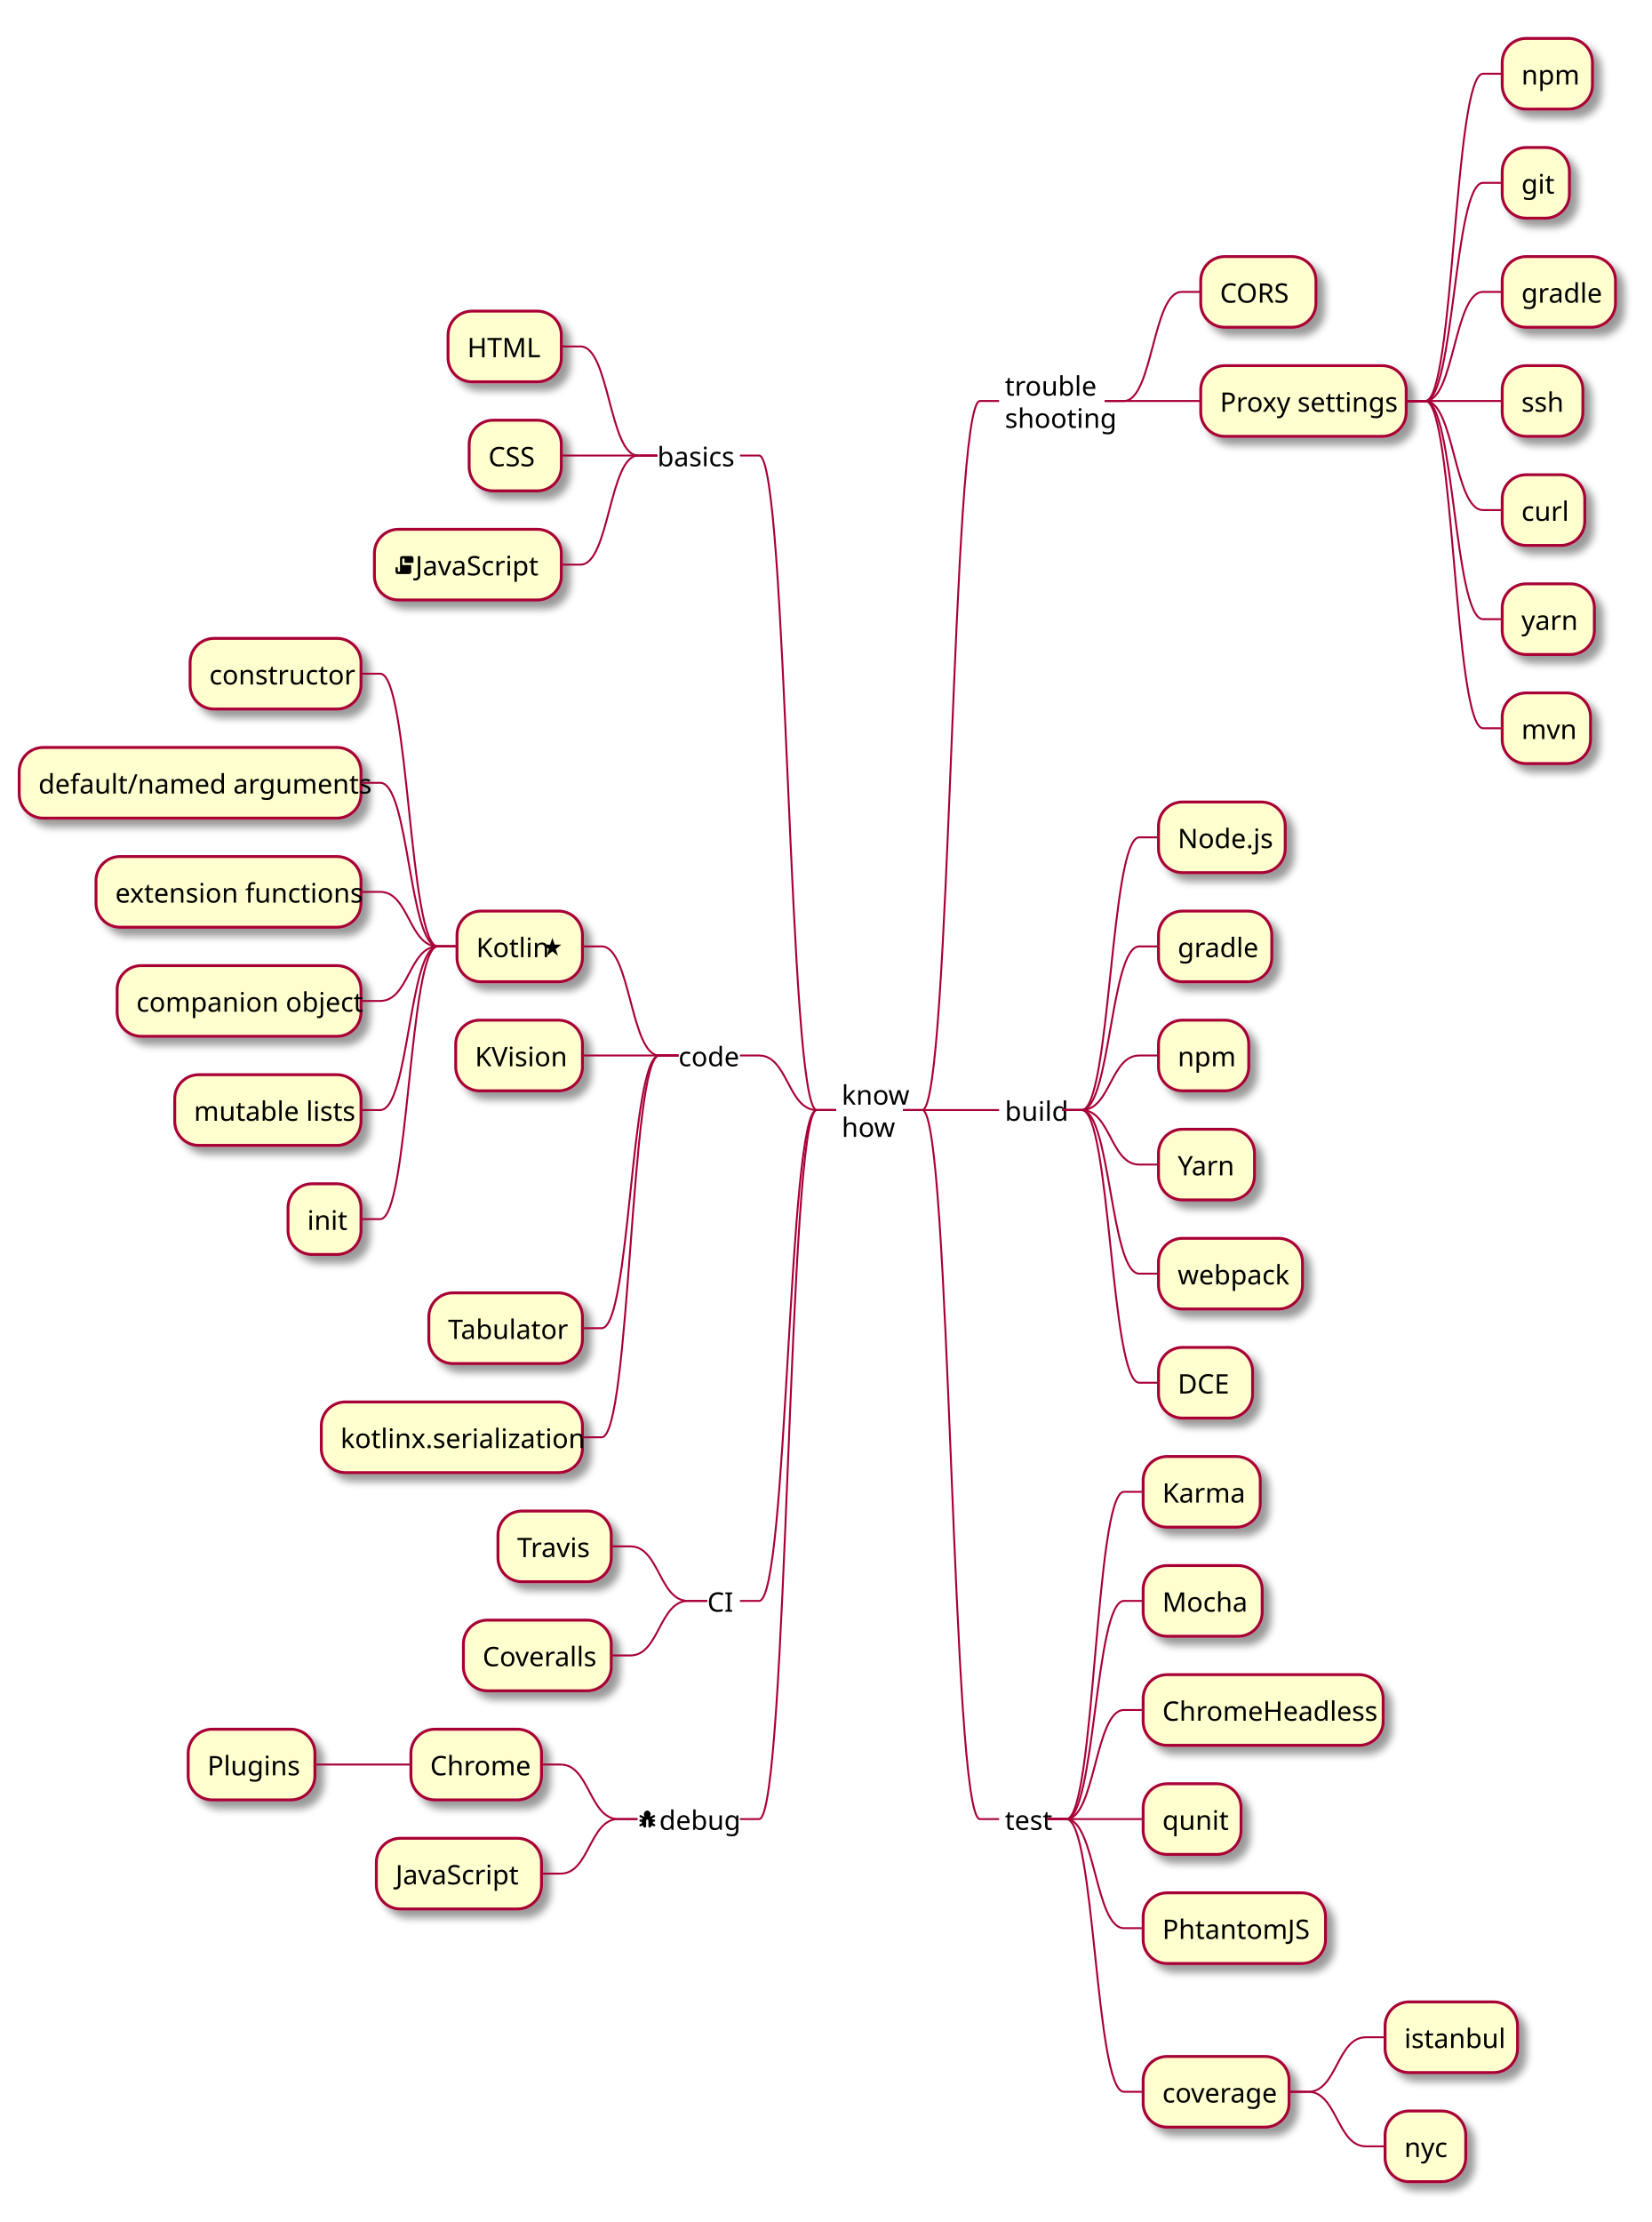
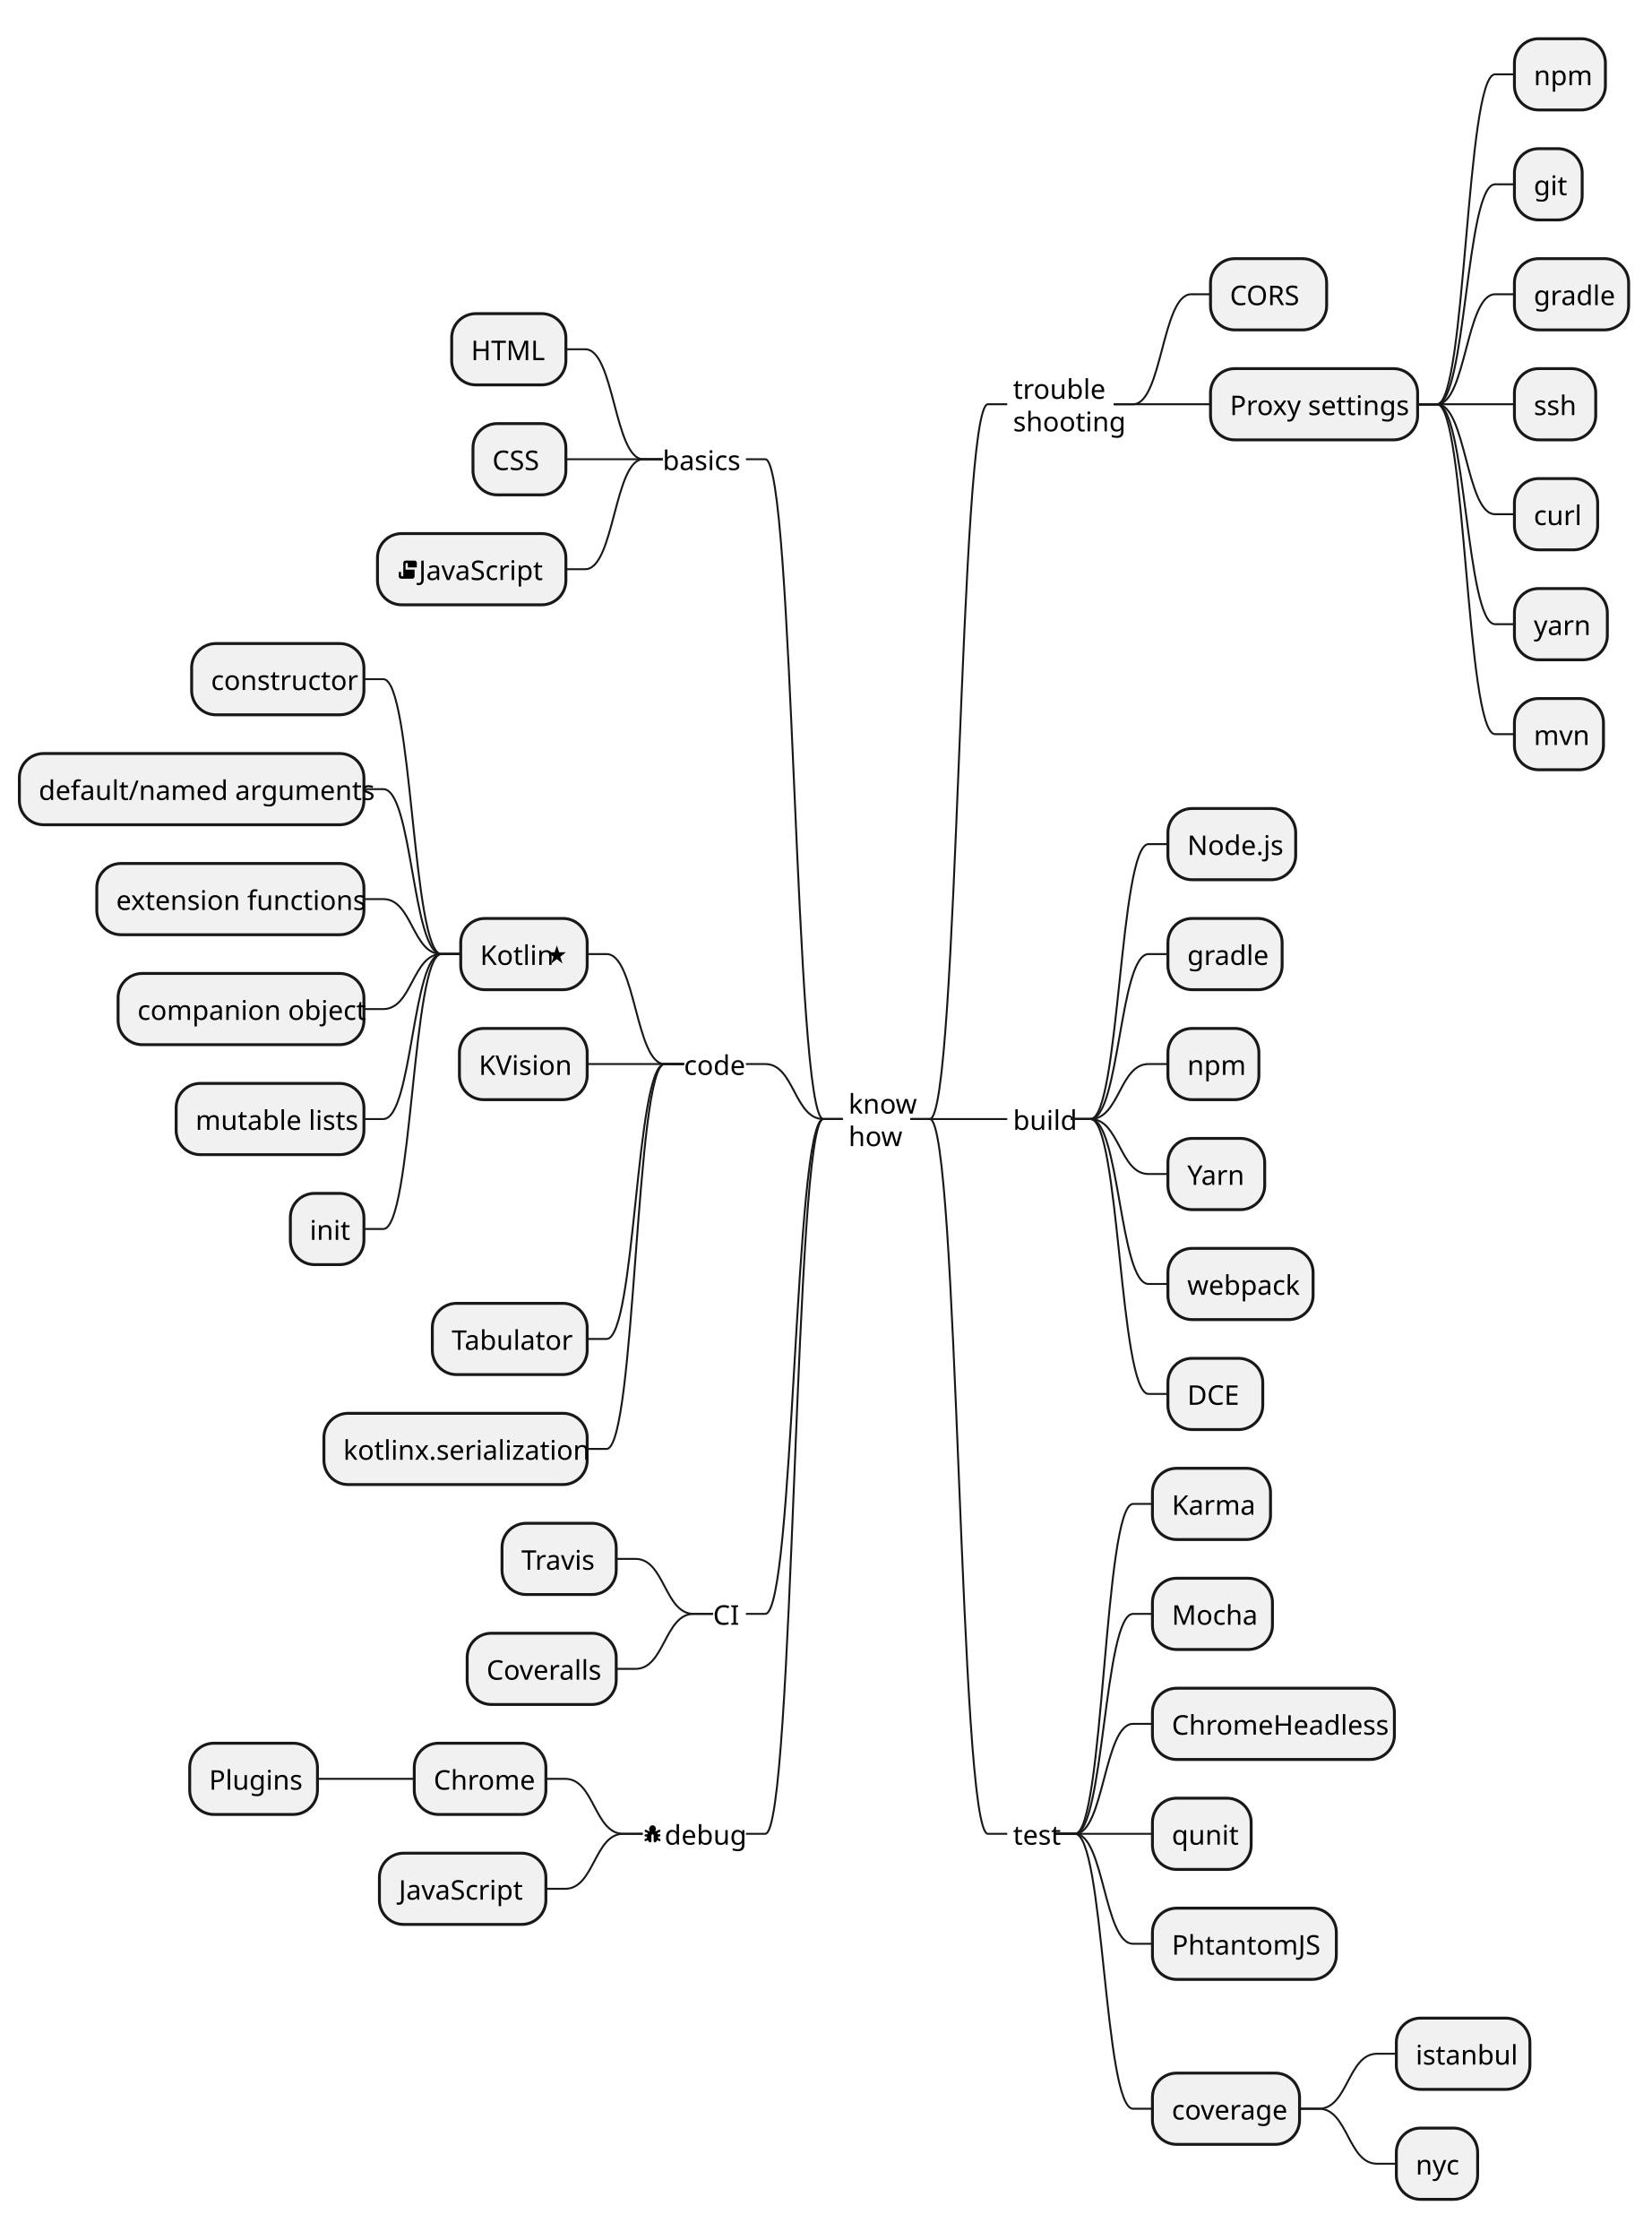
- <svg xmlns="http://www.w3.org/2000/svg" contentScriptType="application/ecmascript" contentStyleType="text/css" height="1157px" preserveAspectRatio="none" style="width:860px;height:1157px;background:#FFFFFF;" version="1.1" viewBox="0 0 860 1157" width="860px" zoomAndPan="magnify">
-   <defs>
-     <filter height="300%" id="fx4p8xw8jr0ys" width="300%" x="-1" y="-1">
-       <feGaussianBlur result="blurOut" stdDeviation="2.0" />
-       <feColorMatrix in="blurOut" result="blurOut2" type="matrix" values="0 0 0 0 0 0 0 0 0 0 0 0 0 0 0 0 0 0 .4 0" />
-       <feOffset dx="4.0" dy="4.0" in="blurOut2" result="blurOut3" />
-       <feBlend in="SourceGraphic" in2="blurOut3" mode="normal" />
-     </filter>
-   </defs>
+ <svg xmlns="http://www.w3.org/2000/svg" contentStyleType="text/css" height="1157px" preserveAspectRatio="none" style="width:853px;height:1157px;background:#FFFFFF;" version="1.1" viewBox="0 0 853 1157" width="853px" zoomAndPan="magnify">
+   <defs />
  <g>
    <text fill="#000000" font-family="sans-serif" font-size="14" lengthAdjust="spacing" textLength="32" x="438.333" y="575.199">know</text>
    <text fill="#000000" font-family="sans-serif" font-size="14" lengthAdjust="spacing" textLength="25" x="438.333" y="591.999">how</text>
    <text fill="#000000" font-family="sans-serif" font-size="14" lengthAdjust="spacing" textLength="42" x="523.333" y="206">trouble</text>
    <text fill="#000000" font-family="sans-serif" font-size="14" lengthAdjust="spacing" textLength="52" x="523.333" y="222.8">shooting</text>
-     <rect fill="#FEFECE" filter="url(#fx4p8xw8jr0ys)" height="36.8" rx="12.5" ry="12.5" style="stroke:#A80036;stroke-width:1.5;" width="60" x="625.333" y="133.6" />
+     <rect fill="#F1F1F1" height="36.8" rx="12.5" ry="12.5" style="stroke:#181818;stroke-width:1.5;" width="60" x="625.333" y="133.6" />
    <text fill="#000000" font-family="sans-serif" font-size="14" lengthAdjust="spacing" textLength="40" x="635.333" y="157.6">CORS</text>
-     <path d="M575.333,208.8 L585.333,208.8 C600.333,208.8 600.333,152 615.333,152 L625.333,152 " fill="none" style="stroke:#A80036;stroke-width:1.0;" />
-     <rect fill="#FEFECE" filter="url(#fx4p8xw8jr0ys)" height="36.8" rx="12.5" ry="12.5" style="stroke:#A80036;stroke-width:1.5;" width="107" x="625.333" y="190.4" />
+     <path d="M575.333,208.8 L585.333,208.8 C600.333,208.8 600.333,152 615.333,152 L625.333,152 " fill="none" style="stroke:#181818;stroke-width:1.0;" />
+     <rect fill="#F1F1F1" height="36.8" rx="12.5" ry="12.5" style="stroke:#181818;stroke-width:1.5;" width="107" x="625.333" y="190.4" />
    <text fill="#000000" font-family="sans-serif" font-size="14" lengthAdjust="spacing" textLength="87" x="635.333" y="214.4">Proxy settings</text>
-     <rect fill="#FEFECE" filter="url(#fx4p8xw8jr0ys)" height="36.8" rx="12.5" ry="12.5" style="stroke:#A80036;stroke-width:1.5;" width="47" x="782.333" y="20" />
+     <rect fill="#F1F1F1" height="36.8" rx="12.5" ry="12.5" style="stroke:#181818;stroke-width:1.5;" width="47" x="782.333" y="20" />
    <text fill="#000000" font-family="sans-serif" font-size="14" lengthAdjust="spacing" textLength="27" x="792.333" y="44">npm</text>
-     <path d="M732.333,208.8 L742.333,208.8 C757.333,208.8 757.333,38.4 772.333,38.4 L782.333,38.4 " fill="none" style="stroke:#A80036;stroke-width:1.0;" />
-     <rect fill="#FEFECE" filter="url(#fx4p8xw8jr0ys)" height="36.8" rx="12.5" ry="12.5" style="stroke:#A80036;stroke-width:1.5;" width="35" x="782.333" y="76.8" />
+     <path d="M732.333,208.8 L742.333,208.8 C757.333,208.8 757.333,38.4 772.333,38.4 L782.333,38.4 " fill="none" style="stroke:#181818;stroke-width:1.0;" />
+     <rect fill="#F1F1F1" height="36.8" rx="12.5" ry="12.5" style="stroke:#181818;stroke-width:1.5;" width="35" x="782.333" y="76.8" />
    <text fill="#000000" font-family="sans-serif" font-size="14" lengthAdjust="spacing" textLength="15" x="792.333" y="100.8">git</text>
-     <path d="M732.333,208.8 L742.333,208.8 C757.333,208.8 757.333,95.2 772.333,95.2 L782.333,95.2 " fill="none" style="stroke:#A80036;stroke-width:1.0;" />
-     <rect fill="#FEFECE" filter="url(#fx4p8xw8jr0ys)" height="36.8" rx="12.5" ry="12.5" style="stroke:#A80036;stroke-width:1.5;" width="59" x="782.333" y="133.6" />
+     <path d="M732.333,208.8 L742.333,208.8 C757.333,208.8 757.333,95.2 772.333,95.2 L782.333,95.2 " fill="none" style="stroke:#181818;stroke-width:1.0;" />
+     <rect fill="#F1F1F1" height="36.8" rx="12.5" ry="12.5" style="stroke:#181818;stroke-width:1.5;" width="59" x="782.333" y="133.6" />
    <text fill="#000000" font-family="sans-serif" font-size="14" lengthAdjust="spacing" textLength="39" x="792.333" y="157.6">gradle</text>
-     <path d="M732.333,208.8 L742.333,208.8 C757.333,208.8 757.333,152 772.333,152 L782.333,152 " fill="none" style="stroke:#A80036;stroke-width:1.0;" />
-     <rect fill="#FEFECE" filter="url(#fx4p8xw8jr0ys)" height="36.8" rx="12.5" ry="12.5" style="stroke:#A80036;stroke-width:1.5;" width="42" x="782.333" y="190.4" />
+     <path d="M732.333,208.8 L742.333,208.8 C757.333,208.8 757.333,152 772.333,152 L782.333,152 " fill="none" style="stroke:#181818;stroke-width:1.0;" />
+     <rect fill="#F1F1F1" height="36.8" rx="12.5" ry="12.5" style="stroke:#181818;stroke-width:1.5;" width="42" x="782.333" y="190.4" />
    <text fill="#000000" font-family="sans-serif" font-size="14" lengthAdjust="spacing" textLength="22" x="792.333" y="214.4">ssh</text>
-     <path d="M732.333,208.8 L742.333,208.8 C757.333,208.8 757.333,208.8 772.333,208.8 L782.333,208.8 " fill="none" style="stroke:#A80036;stroke-width:1.0;" />
-     <rect fill="#FEFECE" filter="url(#fx4p8xw8jr0ys)" height="36.8" rx="12.5" ry="12.5" style="stroke:#A80036;stroke-width:1.5;" width="43" x="782.333" y="247.2" />
+     <path d="M732.333,208.8 L742.333,208.8 C757.333,208.8 757.333,208.8 772.333,208.8 L782.333,208.8 " fill="none" style="stroke:#181818;stroke-width:1.0;" />
+     <rect fill="#F1F1F1" height="36.8" rx="12.5" ry="12.5" style="stroke:#181818;stroke-width:1.5;" width="43" x="782.333" y="247.2" />
    <text fill="#000000" font-family="sans-serif" font-size="14" lengthAdjust="spacing" textLength="23" x="792.333" y="271.2">curl</text>
-     <path d="M732.333,208.8 L742.333,208.8 C757.333,208.8 757.333,265.6 772.333,265.6 L782.333,265.6 " fill="none" style="stroke:#A80036;stroke-width:1.0;" />
-     <rect fill="#FEFECE" filter="url(#fx4p8xw8jr0ys)" height="36.8" rx="12.5" ry="12.5" style="stroke:#A80036;stroke-width:1.5;" width="48" x="782.333" y="304" />
+     <path d="M732.333,208.8 L742.333,208.8 C757.333,208.8 757.333,265.6 772.333,265.6 L782.333,265.6 " fill="none" style="stroke:#181818;stroke-width:1.0;" />
+     <rect fill="#F1F1F1" height="36.8" rx="12.5" ry="12.5" style="stroke:#181818;stroke-width:1.5;" width="48" x="782.333" y="304" />
    <text fill="#000000" font-family="sans-serif" font-size="14" lengthAdjust="spacing" textLength="28" x="792.333" y="328">yarn</text>
-     <path d="M732.333,208.8 L742.333,208.8 C757.333,208.8 757.333,322.4 772.333,322.4 L782.333,322.4 " fill="none" style="stroke:#A80036;stroke-width:1.0;" />
-     <rect fill="#FEFECE" filter="url(#fx4p8xw8jr0ys)" height="36.8" rx="12.5" ry="12.5" style="stroke:#A80036;stroke-width:1.5;" width="46" x="782.333" y="360.8" />
+     <path d="M732.333,208.8 L742.333,208.8 C757.333,208.8 757.333,322.4 772.333,322.4 L782.333,322.4 " fill="none" style="stroke:#181818;stroke-width:1.0;" />
+     <rect fill="#F1F1F1" height="36.8" rx="12.5" ry="12.5" style="stroke:#181818;stroke-width:1.5;" width="46" x="782.333" y="360.8" />
    <text fill="#000000" font-family="sans-serif" font-size="14" lengthAdjust="spacing" textLength="26" x="792.333" y="384.8">mvn</text>
-     <path d="M732.333,208.8 L742.333,208.8 C757.333,208.8 757.333,379.2 772.333,379.2 L782.333,379.2 " fill="none" style="stroke:#A80036;stroke-width:1.0;" />
-     <path d="M575.333,208.8 L585.333,208.8 C600.333,208.8 600.333,208.8 615.333,208.8 L625.333,208.8 " fill="none" style="stroke:#A80036;stroke-width:1.0;" />
-     <path d="M470.333,577.999 L480.333,577.999 C495.333,577.999 495.333,208.8 510.333,208.8 L520.333,208.8 " fill="none" style="stroke:#A80036;stroke-width:1.0;" />
+     <path d="M732.333,208.8 L742.333,208.8 C757.333,208.8 757.333,379.2 772.333,379.2 L782.333,379.2 " fill="none" style="stroke:#181818;stroke-width:1.0;" />
+     <path d="M575.333,208.8 L585.333,208.8 C600.333,208.8 600.333,208.8 615.333,208.8 L625.333,208.8 " fill="none" style="stroke:#181818;stroke-width:1.0;" />
+     <path d="M470.333,577.999 L480.333,577.999 C495.333,577.999 495.333,208.8 510.333,208.8 L520.333,208.8 " fill="none" style="stroke:#181818;stroke-width:1.0;" />
    <text fill="#000000" font-family="sans-serif" font-size="14" lengthAdjust="spacing" textLength="30" x="523.333" y="583.599">build</text>
-     <rect fill="#FEFECE" filter="url(#fx4p8xw8jr0ys)" height="36.8" rx="12.5" ry="12.5" style="stroke:#A80036;stroke-width:1.5;" width="66" x="603.333" y="417.599" />
+     <rect fill="#F1F1F1" height="36.8" rx="12.5" ry="12.5" style="stroke:#181818;stroke-width:1.5;" width="66" x="603.333" y="417.599" />
    <text fill="#000000" font-family="sans-serif" font-size="14" lengthAdjust="spacing" textLength="46" x="613.333" y="441.599">Node.js</text>
-     <path d="M553.333,577.999 L563.333,577.999 C578.333,577.999 578.333,436 593.333,436 L603.333,436 " fill="none" style="stroke:#A80036;stroke-width:1.0;" />
-     <rect fill="#FEFECE" filter="url(#fx4p8xw8jr0ys)" height="36.8" rx="12.5" ry="12.5" style="stroke:#A80036;stroke-width:1.5;" width="59" x="603.333" y="474.399" />
+     <path d="M553.333,577.999 L563.333,577.999 C578.333,577.999 578.333,436 593.333,436 L603.333,436 " fill="none" style="stroke:#181818;stroke-width:1.0;" />
+     <rect fill="#F1F1F1" height="36.8" rx="12.5" ry="12.5" style="stroke:#181818;stroke-width:1.5;" width="59" x="603.333" y="474.399" />
    <text fill="#000000" font-family="sans-serif" font-size="14" lengthAdjust="spacing" textLength="39" x="613.333" y="498.399">gradle</text>
-     <path d="M553.333,577.999 L563.333,577.999 C578.333,577.999 578.333,492.799 593.333,492.799 L603.333,492.799 " fill="none" style="stroke:#A80036;stroke-width:1.0;" />
-     <rect fill="#FEFECE" filter="url(#fx4p8xw8jr0ys)" height="36.8" rx="12.5" ry="12.5" style="stroke:#A80036;stroke-width:1.5;" width="47" x="603.333" y="531.199" />
+     <path d="M553.333,577.999 L563.333,577.999 C578.333,577.999 578.333,492.799 593.333,492.799 L603.333,492.799 " fill="none" style="stroke:#181818;stroke-width:1.0;" />
+     <rect fill="#F1F1F1" height="36.8" rx="12.5" ry="12.5" style="stroke:#181818;stroke-width:1.5;" width="47" x="603.333" y="531.199" />
    <text fill="#000000" font-family="sans-serif" font-size="14" lengthAdjust="spacing" textLength="27" x="613.333" y="555.199">npm</text>
-     <path d="M553.333,577.999 L563.333,577.999 C578.333,577.999 578.333,549.599 593.333,549.599 L603.333,549.599 " fill="none" style="stroke:#A80036;stroke-width:1.0;" />
-     <rect fill="#FEFECE" filter="url(#fx4p8xw8jr0ys)" height="36.8" rx="12.5" ry="12.5" style="stroke:#A80036;stroke-width:1.5;" width="50" x="603.333" y="587.999" />
+     <path d="M553.333,577.999 L563.333,577.999 C578.333,577.999 578.333,549.599 593.333,549.599 L603.333,549.599 " fill="none" style="stroke:#181818;stroke-width:1.0;" />
+     <rect fill="#F1F1F1" height="36.8" rx="12.5" ry="12.5" style="stroke:#181818;stroke-width:1.5;" width="50" x="603.333" y="587.999" />
    <text fill="#000000" font-family="sans-serif" font-size="14" lengthAdjust="spacing" textLength="30" x="613.333" y="611.999">Yarn</text>
-     <path d="M553.333,577.999 L563.333,577.999 C578.333,577.999 578.333,606.399 593.333,606.399 L603.333,606.399 " fill="none" style="stroke:#A80036;stroke-width:1.0;" />
-     <rect fill="#FEFECE" filter="url(#fx4p8xw8jr0ys)" height="36.8" rx="12.5" ry="12.5" style="stroke:#A80036;stroke-width:1.5;" width="75" x="603.333" y="644.799" />
+     <path d="M553.333,577.999 L563.333,577.999 C578.333,577.999 578.333,606.399 593.333,606.399 L603.333,606.399 " fill="none" style="stroke:#181818;stroke-width:1.0;" />
+     <rect fill="#F1F1F1" height="36.8" rx="12.5" ry="12.5" style="stroke:#181818;stroke-width:1.5;" width="75" x="603.333" y="644.799" />
    <text fill="#000000" font-family="sans-serif" font-size="14" lengthAdjust="spacing" textLength="55" x="613.333" y="668.799">webpack</text>
-     <path d="M553.333,577.999 L563.333,577.999 C578.333,577.999 578.333,663.199 593.333,663.199 L603.333,663.199 " fill="none" style="stroke:#A80036;stroke-width:1.0;" />
-     <rect fill="#FEFECE" filter="url(#fx4p8xw8jr0ys)" height="36.8" rx="12.5" ry="12.5" style="stroke:#A80036;stroke-width:1.5;" width="49" x="603.333" y="701.599" />
+     <path d="M553.333,577.999 L563.333,577.999 C578.333,577.999 578.333,663.199 593.333,663.199 L603.333,663.199 " fill="none" style="stroke:#181818;stroke-width:1.0;" />
+     <rect fill="#F1F1F1" height="36.8" rx="12.5" ry="12.5" style="stroke:#181818;stroke-width:1.5;" width="49" x="603.333" y="701.599" />
    <text fill="#000000" font-family="sans-serif" font-size="14" lengthAdjust="spacing" textLength="29" x="613.333" y="725.599">DCE</text>
-     <path d="M553.333,577.999 L563.333,577.999 C578.333,577.999 578.333,719.999 593.333,719.999 L603.333,719.999 " fill="none" style="stroke:#A80036;stroke-width:1.0;" />
-     <path d="M470.333,577.999 L480.333,577.999 C495.333,577.999 495.333,577.999 510.333,577.999 L520.333,577.999 " fill="none" style="stroke:#A80036;stroke-width:1.0;" />
+     <path d="M553.333,577.999 L563.333,577.999 C578.333,577.999 578.333,719.999 593.333,719.999 L603.333,719.999 " fill="none" style="stroke:#181818;stroke-width:1.0;" />
+     <path d="M470.333,577.999 L480.333,577.999 C495.333,577.999 495.333,577.999 510.333,577.999 L520.333,577.999 " fill="none" style="stroke:#181818;stroke-width:1.0;" />
    <text fill="#000000" font-family="sans-serif" font-size="14" lengthAdjust="spacing" textLength="22" x="523.333" y="952.799">test</text>
-     <rect fill="#FEFECE" filter="url(#fx4p8xw8jr0ys)" height="36.8" rx="12.5" ry="12.5" style="stroke:#A80036;stroke-width:1.5;" width="61" x="595.333" y="758.399" />
+     <rect fill="#F1F1F1" height="36.8" rx="12.5" ry="12.5" style="stroke:#181818;stroke-width:1.5;" width="61" x="595.333" y="758.399" />
    <text fill="#000000" font-family="sans-serif" font-size="14" lengthAdjust="spacing" textLength="41" x="605.333" y="782.399">Karma</text>
-     <path d="M545.333,947.199 L555.333,947.199 C570.333,947.199 570.333,776.799 585.333,776.799 L595.333,776.799 " fill="none" style="stroke:#A80036;stroke-width:1.0;" />
-     <rect fill="#FEFECE" filter="url(#fx4p8xw8jr0ys)" height="36.8" rx="12.5" ry="12.5" style="stroke:#A80036;stroke-width:1.5;" width="62" x="595.333" y="815.199" />
+     <path d="M545.333,947.199 L555.333,947.199 C570.333,947.199 570.333,776.799 585.333,776.799 L595.333,776.799 " fill="none" style="stroke:#181818;stroke-width:1.0;" />
+     <rect fill="#F1F1F1" height="36.8" rx="12.5" ry="12.5" style="stroke:#181818;stroke-width:1.5;" width="62" x="595.333" y="815.199" />
    <text fill="#000000" font-family="sans-serif" font-size="14" lengthAdjust="spacing" text-decoration="wavy underline" textLength="42" x="605.333" y="839.199">Mocha</text>
-     <path d="M545.333,947.199 L555.333,947.199 C570.333,947.199 570.333,833.599 585.333,833.599 L595.333,833.599 " fill="none" style="stroke:#A80036;stroke-width:1.0;" />
-     <rect fill="#FEFECE" filter="url(#fx4p8xw8jr0ys)" height="36.8" rx="12.5" ry="12.5" style="stroke:#A80036;stroke-width:1.5;" width="125" x="595.333" y="871.999" />
+     <path d="M545.333,947.199 L555.333,947.199 C570.333,947.199 570.333,833.599 585.333,833.599 L595.333,833.599 " fill="none" style="stroke:#181818;stroke-width:1.0;" />
+     <rect fill="#F1F1F1" height="36.8" rx="12.5" ry="12.5" style="stroke:#181818;stroke-width:1.5;" width="125" x="595.333" y="871.999" />
    <text fill="#000000" font-family="sans-serif" font-size="14" lengthAdjust="spacing" textLength="105" x="605.333" y="895.999">ChromeHeadless</text>
-     <path d="M545.333,947.199 L555.333,947.199 C570.333,947.199 570.333,890.399 585.333,890.399 L595.333,890.399 " fill="none" style="stroke:#A80036;stroke-width:1.0;" />
-     <rect fill="#FEFECE" filter="url(#fx4p8xw8jr0ys)" height="36.8" rx="12.5" ry="12.5" style="stroke:#A80036;stroke-width:1.5;" width="51" x="595.333" y="928.799" />
+     <path d="M545.333,947.199 L555.333,947.199 C570.333,947.199 570.333,890.399 585.333,890.399 L595.333,890.399 " fill="none" style="stroke:#181818;stroke-width:1.0;" />
+     <rect fill="#F1F1F1" height="36.8" rx="12.5" ry="12.5" style="stroke:#181818;stroke-width:1.5;" width="51" x="595.333" y="928.799" />
    <text fill="#000000" font-family="sans-serif" font-size="14" lengthAdjust="spacing" textLength="31" x="605.333" y="952.799">qunit</text>
-     <path d="M545.333,947.199 L555.333,947.199 C570.333,947.199 570.333,947.199 585.333,947.199 L595.333,947.199 " fill="none" style="stroke:#A80036;stroke-width:1.0;" />
-     <rect fill="#FEFECE" filter="url(#fx4p8xw8jr0ys)" height="36.8" rx="12.5" ry="12.5" style="stroke:#A80036;stroke-width:1.5;" width="95" x="595.333" y="985.599" />
+     <path d="M545.333,947.199 L555.333,947.199 C570.333,947.199 570.333,947.199 585.333,947.199 L595.333,947.199 " fill="none" style="stroke:#181818;stroke-width:1.0;" />
+     <rect fill="#F1F1F1" height="36.8" rx="12.5" ry="12.5" style="stroke:#181818;stroke-width:1.5;" width="95" x="595.333" y="985.599" />
    <text fill="#000000" font-family="sans-serif" font-size="14" lengthAdjust="spacing" textLength="75" x="605.333" y="1009.599">PhtantomJS</text>
-     <path d="M545.333,947.199 L555.333,947.199 C570.333,947.199 570.333,1003.999 585.333,1003.999 L595.333,1003.999 " fill="none" style="stroke:#A80036;stroke-width:1.0;" />
-     <rect fill="#FEFECE" filter="url(#fx4p8xw8jr0ys)" height="36.8" rx="12.5" ry="12.5" style="stroke:#A80036;stroke-width:1.5;" width="76" x="595.333" y="1070.799" />
+     <path d="M545.333,947.199 L555.333,947.199 C570.333,947.199 570.333,1003.999 585.333,1003.999 L595.333,1003.999 " fill="none" style="stroke:#181818;stroke-width:1.0;" />
+     <rect fill="#F1F1F1" height="36.8" rx="12.5" ry="12.5" style="stroke:#181818;stroke-width:1.5;" width="76" x="595.333" y="1070.799" />
    <text fill="#000000" font-family="sans-serif" font-size="14" lengthAdjust="spacing" textLength="56" x="605.333" y="1094.799">coverage</text>
-     <rect fill="#FEFECE" filter="url(#fx4p8xw8jr0ys)" height="36.8" rx="12.5" ry="12.5" style="stroke:#A80036;stroke-width:1.5;" width="69" x="721.333" y="1042.399" />
+     <rect fill="#F1F1F1" height="36.8" rx="12.5" ry="12.5" style="stroke:#181818;stroke-width:1.5;" width="69" x="721.333" y="1042.399" />
    <text fill="#000000" font-family="sans-serif" font-size="14" lengthAdjust="spacing" textLength="49" x="731.333" y="1066.399">istanbul</text>
-     <path d="M671.333,1089.199 L681.333,1089.199 C696.333,1089.199 696.333,1060.799 711.333,1060.799 L721.333,1060.799 " fill="none" style="stroke:#A80036;stroke-width:1.0;" />
-     <rect fill="#FEFECE" filter="url(#fx4p8xw8jr0ys)" height="36.8" rx="12.5" ry="12.5" style="stroke:#A80036;stroke-width:1.5;" width="42" x="721.333" y="1099.199" />
+     <path d="M671.333,1089.199 L681.333,1089.199 C696.333,1089.199 696.333,1060.799 711.333,1060.799 L721.333,1060.799 " fill="none" style="stroke:#181818;stroke-width:1.0;" />
+     <rect fill="#F1F1F1" height="36.8" rx="12.5" ry="12.5" style="stroke:#181818;stroke-width:1.5;" width="42" x="721.333" y="1099.199" />
    <text fill="#000000" font-family="sans-serif" font-size="14" lengthAdjust="spacing" textLength="22" x="731.333" y="1123.198">nyc</text>
-     <path d="M671.333,1089.199 L681.333,1089.199 C696.333,1089.199 696.333,1117.599 711.333,1117.599 L721.333,1117.599 " fill="none" style="stroke:#A80036;stroke-width:1.0;" />
-     <path d="M545.333,947.199 L555.333,947.199 C570.333,947.199 570.333,1089.199 585.333,1089.199 L595.333,1089.199 " fill="none" style="stroke:#A80036;stroke-width:1.0;" />
-     <path d="M470.333,577.999 L480.333,577.999 C495.333,577.999 495.333,947.199 510.333,947.199 L520.333,947.199 " fill="none" style="stroke:#A80036;stroke-width:1.0;" />
+     <path d="M671.333,1089.199 L681.333,1089.199 C696.333,1089.199 696.333,1117.599 711.333,1117.599 L721.333,1117.599 " fill="none" style="stroke:#181818;stroke-width:1.0;" />
+     <path d="M545.333,947.199 L555.333,947.199 C570.333,947.199 570.333,1089.199 585.333,1089.199 L595.333,1089.199 " fill="none" style="stroke:#181818;stroke-width:1.0;" />
+     <path d="M470.333,577.999 L480.333,577.999 C495.333,577.999 495.333,947.199 510.333,947.199 L520.333,947.199 " fill="none" style="stroke:#181818;stroke-width:1.0;" />
    <text fill="#000000" font-family="sans-serif" font-size="14" lengthAdjust="spacing" textLength="40" x="342.333" y="242.8">basics</text>
-     <rect fill="#FEFECE" filter="url(#fx4p8xw8jr0ys)" height="36.8" rx="12.5" ry="12.5" style="stroke:#A80036;stroke-width:1.5;" width="59" x="233.333" y="162" />
+     <rect fill="#F1F1F1" height="36.8" rx="12.5" ry="12.5" style="stroke:#181818;stroke-width:1.5;" width="59" x="233.333" y="162" />
    <text fill="#000000" font-family="sans-serif" font-size="14" lengthAdjust="spacing" textLength="39" x="243.333" y="186">HTML</text>
-     <path d="M342.333,237.2 L332.333,237.2 C317.333,237.2 317.333,180.4 302.333,180.4 L292.333,180.4 " fill="none" style="stroke:#A80036;stroke-width:1.0;" />
-     <rect fill="#FEFECE" filter="url(#fx4p8xw8jr0ys)" height="36.8" rx="12.5" ry="12.5" style="stroke:#A80036;stroke-width:1.5;" width="48" x="244.333" y="218.8" />
+     <path d="M342.333,237.2 L332.333,237.2 C317.333,237.2 317.333,180.4 302.333,180.4 L292.333,180.4 " fill="none" style="stroke:#181818;stroke-width:1.0;" />
+     <rect fill="#F1F1F1" height="36.8" rx="12.5" ry="12.5" style="stroke:#181818;stroke-width:1.5;" width="48" x="244.333" y="218.8" />
    <text fill="#000000" font-family="sans-serif" font-size="14" lengthAdjust="spacing" textLength="28" x="254.333" y="242.8">CSS</text>
-     <path d="M342.333,237.2 L332.333,237.2 C317.333,237.2 317.333,237.2 302.333,237.2 L292.333,237.2 " fill="none" style="stroke:#A80036;stroke-width:1.0;" />
-     <rect fill="#FEFECE" filter="url(#fx4p8xw8jr0ys)" height="36.8" rx="12.5" ry="12.5" style="stroke:#A80036;stroke-width:1.5;" width="97.333" x="195" y="275.6" />
+     <path d="M342.333,237.2 L332.333,237.2 C317.333,237.2 317.333,237.2 302.333,237.2 L292.333,237.2 " fill="none" style="stroke:#181818;stroke-width:1.0;" />
+     <rect fill="#F1F1F1" height="36.8" rx="12.5" ry="12.5" style="stroke:#181818;stroke-width:1.5;" width="97.333" x="195" y="275.6" />
    <path d="M209.5,289.566 C208.858,289.566 208.333,290.091 208.333,290.733 L208.333,297.15 C208.333,297.476 208.077,297.733 207.75,297.733 C207.423,297.733 207.167,297.476 207.167,297.15 L207.167,295.4 L206,295.4 L206,297.733 C206,298.375 206.525,298.9 207.167,298.9 L213,298.9 C213.642,298.9 214.167,298.375 214.167,297.733 L214.167,294.233 L209.5,294.233 L209.5,291.316 C209.5,290.99 209.757,290.733 210.083,290.733 C210.41,290.733 210.667,290.99 210.667,291.316 L210.667,293.066 L215.333,293.066 L215.333,290.733 C215.333,290.091 214.808,289.566 214.167,289.566 L209.5,289.566 " fill="#000000" style="stroke:;stroke-width:0.0;stroke-dasharray:;" />
    <text fill="#000000" font-family="sans-serif" font-size="14" lengthAdjust="spacing" textLength="66" x="216.333" y="299.6">JavaScript</text>
-     <path d="M342.333,237.2 L332.333,237.2 C317.333,237.2 317.333,294 302.333,294 L292.333,294 " fill="none" style="stroke:#A80036;stroke-width:1.0;" />
-     <path d="M435.333,577.999 L425.333,577.999 C410.333,577.999 410.333,237.2 395.333,237.2 L385.333,237.2 " fill="none" style="stroke:#A80036;stroke-width:1.0;" />
+     <path d="M342.333,237.2 L332.333,237.2 C317.333,237.2 317.333,294 302.333,294 L292.333,294 " fill="none" style="stroke:#181818;stroke-width:1.0;" />
+     <path d="M435.333,577.999 L425.333,577.999 C410.333,577.999 410.333,237.2 395.333,237.2 L385.333,237.2 " fill="none" style="stroke:#181818;stroke-width:1.0;" />
    <text fill="#000000" font-family="sans-serif" font-size="14" lengthAdjust="spacing" textLength="29" x="353.333" y="555.199">code</text>
-     <rect fill="#FEFECE" filter="url(#fx4p8xw8jr0ys)" height="36.8" rx="12.5" ry="12.5" style="stroke:#A80036;stroke-width:1.5;" width="65.333" x="238" y="474.399" />
+     <rect fill="#F1F1F1" height="36.8" rx="12.5" ry="12.5" style="stroke:#181818;stroke-width:1.5;" width="65.333" x="238" y="474.399" />
    <text fill="#000000" font-family="sans-serif" font-size="14" lengthAdjust="spacing" textLength="34" x="248" y="498.399">Kotlin</text>
    <path d="M287.667,488.366 L286.5,491.866 L283,491.866 L285.917,494.199 L284.75,497.699 L287.667,495.366 L290.583,497.699 L289.417,494.199 L292.333,491.866 L288.833,491.866 L287.667,488.366 " fill="#000000" style="stroke:;stroke-width:0.0;stroke-dasharray:;" />
-     <rect fill="#FEFECE" filter="url(#fx4p8xw8jr0ys)" height="36.8" rx="12.5" ry="12.5" style="stroke:#A80036;stroke-width:1.5;" width="89" x="99" y="332.4" />
+     <rect fill="#F1F1F1" height="36.8" rx="12.5" ry="12.5" style="stroke:#181818;stroke-width:1.5;" width="89" x="99" y="332.4" />
    <text fill="#000000" font-family="sans-serif" font-size="14" lengthAdjust="spacing" textLength="69" x="109" y="356.399">constructor</text>
-     <path d="M238,492.799 L228,492.799 C213,492.799 213,350.8 198,350.8 L188,350.8 " fill="none" style="stroke:#A80036;stroke-width:1.0;" />
-     <rect fill="#FEFECE" filter="url(#fx4p8xw8jr0ys)" height="36.8" rx="12.5" ry="12.5" style="stroke:#A80036;stroke-width:1.5;" width="178" x="10" y="389.2" />
+     <path d="M238,492.799 L228,492.799 C213,492.799 213,350.8 198,350.8 L188,350.8 " fill="none" style="stroke:#181818;stroke-width:1.0;" />
+     <rect fill="#F1F1F1" height="36.8" rx="12.5" ry="12.5" style="stroke:#181818;stroke-width:1.5;" width="178" x="10" y="389.2" />
    <text fill="#000000" font-family="sans-serif" font-size="14" lengthAdjust="spacing" textLength="158" x="20" y="413.2">default/named arguments</text>
-     <path d="M238,492.799 L228,492.799 C213,492.799 213,407.599 198,407.599 L188,407.599 " fill="none" style="stroke:#A80036;stroke-width:1.0;" />
-     <rect fill="#FEFECE" filter="url(#fx4p8xw8jr0ys)" height="36.8" rx="12.5" ry="12.5" style="stroke:#A80036;stroke-width:1.5;" width="138" x="50" y="446" />
+     <path d="M238,492.799 L228,492.799 C213,492.799 213,407.599 198,407.599 L188,407.599 " fill="none" style="stroke:#181818;stroke-width:1.0;" />
+     <rect fill="#F1F1F1" height="36.8" rx="12.5" ry="12.5" style="stroke:#181818;stroke-width:1.5;" width="138" x="50" y="446" />
    <text fill="#000000" font-family="sans-serif" font-size="14" lengthAdjust="spacing" textLength="118" x="60" y="469.999">extension functions</text>
-     <path d="M238,492.799 L228,492.799 C213,492.799 213,464.399 198,464.399 L188,464.399 " fill="none" style="stroke:#A80036;stroke-width:1.0;" />
-     <rect fill="#FEFECE" filter="url(#fx4p8xw8jr0ys)" height="36.8" rx="12.5" ry="12.5" style="stroke:#A80036;stroke-width:1.5;" width="127" x="61" y="502.799" />
+     <path d="M238,492.799 L228,492.799 C213,492.799 213,464.399 198,464.399 L188,464.399 " fill="none" style="stroke:#181818;stroke-width:1.0;" />
+     <rect fill="#F1F1F1" height="36.8" rx="12.5" ry="12.5" style="stroke:#181818;stroke-width:1.5;" width="127" x="61" y="502.799" />
    <text fill="#000000" font-family="sans-serif" font-size="14" lengthAdjust="spacing" textLength="107" x="71" y="526.799">companion object</text>
-     <path d="M238,492.799 L228,492.799 C213,492.799 213,521.199 198,521.199 L188,521.199 " fill="none" style="stroke:#A80036;stroke-width:1.0;" />
-     <rect fill="#FEFECE" filter="url(#fx4p8xw8jr0ys)" height="36.8" rx="12.5" ry="12.5" style="stroke:#A80036;stroke-width:1.5;" width="97" x="91" y="559.599" />
+     <path d="M238,492.799 L228,492.799 C213,492.799 213,521.199 198,521.199 L188,521.199 " fill="none" style="stroke:#181818;stroke-width:1.0;" />
+     <rect fill="#F1F1F1" height="36.8" rx="12.5" ry="12.5" style="stroke:#181818;stroke-width:1.5;" width="97" x="91" y="559.599" />
    <text fill="#000000" font-family="sans-serif" font-size="14" lengthAdjust="spacing" textLength="77" x="101" y="583.599">mutable lists</text>
-     <path d="M238,492.799 L228,492.799 C213,492.799 213,577.999 198,577.999 L188,577.999 " fill="none" style="stroke:#A80036;stroke-width:1.0;" />
-     <rect fill="#FEFECE" filter="url(#fx4p8xw8jr0ys)" height="36.8" rx="12.5" ry="12.5" style="stroke:#A80036;stroke-width:1.5;" width="38" x="150" y="616.399" />
+     <path d="M238,492.799 L228,492.799 C213,492.799 213,577.999 198,577.999 L188,577.999 " fill="none" style="stroke:#181818;stroke-width:1.0;" />
+     <rect fill="#F1F1F1" height="36.8" rx="12.5" ry="12.5" style="stroke:#181818;stroke-width:1.5;" width="38" x="150" y="616.399" />
    <text fill="#000000" font-family="sans-serif" font-size="14" lengthAdjust="spacing" textLength="18" x="160" y="640.399">init</text>
-     <path d="M238,492.799 L228,492.799 C213,492.799 213,634.799 198,634.799 L188,634.799 " fill="none" style="stroke:#A80036;stroke-width:1.0;" />
-     <path d="M353.333,549.599 L343.333,549.599 C328.333,549.599 328.333,492.799 313.333,492.799 L303.333,492.799 " fill="none" style="stroke:#A80036;stroke-width:1.0;" />
-     <rect fill="#FEFECE" filter="url(#fx4p8xw8jr0ys)" height="36.8" rx="12.5" ry="12.5" style="stroke:#A80036;stroke-width:1.5;" width="66" x="237.333" y="531.199" />
+     <path d="M238,492.799 L228,492.799 C213,492.799 213,634.799 198,634.799 L188,634.799 " fill="none" style="stroke:#181818;stroke-width:1.0;" />
+     <path d="M353.333,549.599 L343.333,549.599 C328.333,549.599 328.333,492.799 313.333,492.799 L303.333,492.799 " fill="none" style="stroke:#181818;stroke-width:1.0;" />
+     <rect fill="#F1F1F1" height="36.8" rx="12.5" ry="12.5" style="stroke:#181818;stroke-width:1.5;" width="66" x="237.333" y="531.199" />
    <text fill="#000000" font-family="sans-serif" font-size="14" lengthAdjust="spacing" textLength="46" x="247.333" y="555.199">KVision</text>
-     <path d="M353.333,549.599 L343.333,549.599 C328.333,549.599 328.333,549.599 313.333,549.599 L303.333,549.599 " fill="none" style="stroke:#A80036;stroke-width:1.0;" />
-     <rect fill="#FEFECE" filter="url(#fx4p8xw8jr0ys)" height="36.8" rx="12.5" ry="12.5" style="stroke:#A80036;stroke-width:1.5;" width="80" x="223.333" y="673.199" />
+     <path d="M353.333,549.599 L343.333,549.599 C328.333,549.599 328.333,549.599 313.333,549.599 L303.333,549.599 " fill="none" style="stroke:#181818;stroke-width:1.0;" />
+     <rect fill="#F1F1F1" height="36.8" rx="12.5" ry="12.5" style="stroke:#181818;stroke-width:1.5;" width="80" x="223.333" y="673.199" />
    <text fill="#000000" font-family="sans-serif" font-size="14" lengthAdjust="spacing" textLength="60" x="233.333" y="697.199">Tabulator</text>
-     <path d="M353.333,549.599 L343.333,549.599 C328.333,549.599 328.333,691.599 313.333,691.599 L303.333,691.599 " fill="none" style="stroke:#A80036;stroke-width:1.0;" />
-     <rect fill="#FEFECE" filter="url(#fx4p8xw8jr0ys)" height="36.8" rx="12.5" ry="12.5" style="stroke:#A80036;stroke-width:1.5;" width="136" x="167.333" y="729.999" />
+     <path d="M353.333,549.599 L343.333,549.599 C328.333,549.599 328.333,691.599 313.333,691.599 L303.333,691.599 " fill="none" style="stroke:#181818;stroke-width:1.0;" />
+     <rect fill="#F1F1F1" height="36.8" rx="12.5" ry="12.5" style="stroke:#181818;stroke-width:1.5;" width="136" x="167.333" y="729.999" />
    <text fill="#000000" font-family="sans-serif" font-size="14" lengthAdjust="spacing" textLength="116" x="177.333" y="753.999">kotlinx.serialization</text>
-     <path d="M353.333,549.599 L343.333,549.599 C328.333,549.599 328.333,748.399 313.333,748.399 L303.333,748.399 " fill="none" style="stroke:#A80036;stroke-width:1.0;" />
-     <path d="M435.333,577.999 L425.333,577.999 C410.333,577.999 410.333,549.599 395.333,549.599 L385.333,549.599 " fill="none" style="stroke:#A80036;stroke-width:1.0;" />
+     <path d="M353.333,549.599 L343.333,549.599 C328.333,549.599 328.333,748.399 313.333,748.399 L303.333,748.399 " fill="none" style="stroke:#181818;stroke-width:1.0;" />
+     <path d="M435.333,577.999 L425.333,577.999 C410.333,577.999 410.333,549.599 395.333,549.599 L385.333,549.599 " fill="none" style="stroke:#181818;stroke-width:1.0;" />
    <text fill="#000000" font-family="sans-serif" font-size="14" lengthAdjust="spacing" textLength="14" x="368.333" y="839.199">CI</text>
-     <rect fill="#FEFECE" filter="url(#fx4p8xw8jr0ys)" height="36.8" rx="12.5" ry="12.5" style="stroke:#A80036;stroke-width:1.5;" width="59" x="259.333" y="786.799" />
+     <rect fill="#F1F1F1" height="36.8" rx="12.5" ry="12.5" style="stroke:#181818;stroke-width:1.5;" width="59" x="259.333" y="786.799" />
    <text fill="#000000" font-family="sans-serif" font-size="14" lengthAdjust="spacing" textLength="39" x="269.333" y="810.799">Travis</text>
-     <path d="M368.333,833.599 L358.333,833.599 C343.333,833.599 343.333,805.199 328.333,805.199 L318.333,805.199 " fill="none" style="stroke:#A80036;stroke-width:1.0;" />
-     <rect fill="#FEFECE" filter="url(#fx4p8xw8jr0ys)" height="36.8" rx="12.5" ry="12.5" style="stroke:#A80036;stroke-width:1.5;" width="77" x="241.333" y="843.599" />
+     <path d="M368.333,833.599 L358.333,833.599 C343.333,833.599 343.333,805.199 328.333,805.199 L318.333,805.199 " fill="none" style="stroke:#181818;stroke-width:1.0;" />
+     <rect fill="#F1F1F1" height="36.8" rx="12.5" ry="12.5" style="stroke:#181818;stroke-width:1.5;" width="77" x="241.333" y="843.599" />
    <text fill="#000000" font-family="sans-serif" font-size="14" lengthAdjust="spacing" textLength="57" x="251.333" y="867.599">Coveralls</text>
-     <path d="M368.333,833.599 L358.333,833.599 C343.333,833.599 343.333,861.999 328.333,861.999 L318.333,861.999 " fill="none" style="stroke:#A80036;stroke-width:1.0;" />
-     <path d="M435.333,577.999 L425.333,577.999 C410.333,577.999 410.333,833.599 395.333,833.599 L385.333,833.599 " fill="none" style="stroke:#A80036;stroke-width:1.0;" />
+     <path d="M368.333,833.599 L358.333,833.599 C343.333,833.599 343.333,861.999 328.333,861.999 L318.333,861.999 " fill="none" style="stroke:#181818;stroke-width:1.0;" />
+     <path d="M435.333,577.999 L425.333,577.999 C410.333,577.999 410.333,833.599 395.333,833.599 L385.333,833.599 " fill="none" style="stroke:#181818;stroke-width:1.0;" />
    <path d="M337.083,942.765 C335.695,942.765 334.773,944.737 335.695,945.682 C335.59,945.764 335.462,945.845 335.368,945.939 L333.84,945.169 A0.583,0.583 0 0 0 333.443,945.099 A0.583,0.583 0 0 0 333.338,946.195 L334.692,946.849 C334.587,947.035 334.47,947.234 334.4,947.432 L333.595,947.432 A0.583,0.583 0 0 0 333.49,947.432 A0.583,0.583 0 1 0 333.595,948.599 L334.178,948.599 C334.178,948.867 334.202,949.124 334.248,949.369 L333.338,949.847 A0.583,0.583 0 1 0 333.852,950.874 L334.622,950.477 C334.913,951.014 335.345,951.469 335.823,951.749 C336.232,951.527 336.512,951.235 336.512,950.909 L336.512,949.229 A0.583,0.583 0 0 0 336.512,949.124 L336.512,948.179 A0.583,0.583 0 0 0 336.512,947.922 C336.57,947.654 336.815,947.444 337.095,947.444 C337.422,947.444 337.678,947.7 337.678,948.027 L337.678,949.054 A0.583,0.583 0 0 0 337.678,949.159 L337.678,949.229 A0.583,0.583 0 0 0 337.678,949.334 L337.678,950.897 C337.678,951.212 337.958,951.515 338.367,951.737 C338.845,951.445 339.288,951.002 339.568,950.465 L340.338,950.862 A0.583,0.583 0 1 0 340.852,949.835 L339.942,949.357 C339.988,949.112 340.012,948.855 340.012,948.587 L340.595,948.587 A0.583,0.583 0 1 0 340.595,947.42 L339.79,947.42 C339.72,947.222 339.603,947.024 339.498,946.837 L340.852,946.184 A0.583,0.583 0 0 0 340.49,945.087 A0.583,0.583 0 0 0 340.338,945.157 L338.81,945.927 C338.705,945.834 338.588,945.752 338.483,945.67 C339.393,944.702 338.483,942.754 337.095,942.754 " fill="#000000" style="stroke:;stroke-width:0.0;stroke-dasharray:;" />
    <text fill="#000000" font-family="sans-serif" font-size="14" lengthAdjust="spacing" textLength="39" x="343.333" y="952.799">debug</text>
-     <rect fill="#FEFECE" filter="url(#fx4p8xw8jr0ys)" height="36.8" rx="12.5" ry="12.5" style="stroke:#A80036;stroke-width:1.5;" width="68" x="214" y="900.399" />
+     <rect fill="#F1F1F1" height="36.8" rx="12.5" ry="12.5" style="stroke:#181818;stroke-width:1.5;" width="68" x="214" y="900.399" />
    <text fill="#000000" font-family="sans-serif" font-size="14" lengthAdjust="spacing" textLength="48" x="224" y="924.399">Chrome</text>
-     <rect fill="#FEFECE" filter="url(#fx4p8xw8jr0ys)" height="36.8" rx="12.5" ry="12.5" style="stroke:#A80036;stroke-width:1.5;" width="66" x="98" y="900.399" />
+     <rect fill="#F1F1F1" height="36.8" rx="12.5" ry="12.5" style="stroke:#181818;stroke-width:1.5;" width="66" x="98" y="900.399" />
    <text fill="#000000" font-family="sans-serif" font-size="14" lengthAdjust="spacing" textLength="46" x="108" y="924.399">Plugins</text>
-     <path d="M214,918.799 L204,918.799 C189,918.799 189,918.799 174,918.799 L164,918.799 " fill="none" style="stroke:#A80036;stroke-width:1.0;" />
-     <path d="M332,947.199 L322,947.199 C307,947.199 307,918.799 292,918.799 L282,918.799 " fill="none" style="stroke:#A80036;stroke-width:1.0;" />
-     <rect fill="#FEFECE" filter="url(#fx4p8xw8jr0ys)" height="36.8" rx="12.5" ry="12.5" style="stroke:#A80036;stroke-width:1.5;" width="86" x="196" y="957.199" />
+     <path d="M214,918.799 L204,918.799 C189,918.799 189,918.799 174,918.799 L164,918.799 " fill="none" style="stroke:#181818;stroke-width:1.0;" />
+     <path d="M332,947.199 L322,947.199 C307,947.199 307,918.799 292,918.799 L282,918.799 " fill="none" style="stroke:#181818;stroke-width:1.0;" />
+     <rect fill="#F1F1F1" height="36.8" rx="12.5" ry="12.5" style="stroke:#181818;stroke-width:1.5;" width="86" x="196" y="957.199" />
    <text fill="#000000" font-family="sans-serif" font-size="14" lengthAdjust="spacing" textLength="66" x="206" y="981.199">JavaScript</text>
-     <path d="M332,947.199 L322,947.199 C307,947.199 307,975.599 292,975.599 L282,975.599 " fill="none" style="stroke:#A80036;stroke-width:1.0;" />
-     <path d="M435.333,577.999 L425.333,577.999 C410.333,577.999 410.333,947.199 395.333,947.199 L385.333,947.199 " fill="none" style="stroke:#A80036;stroke-width:1.0;" />
+     <path d="M332,947.199 L322,947.199 C307,947.199 307,975.599 292,975.599 L282,975.599 " fill="none" style="stroke:#181818;stroke-width:1.0;" />
+     <path d="M435.333,577.999 L425.333,577.999 C410.333,577.999 410.333,947.199 395.333,947.199 L385.333,947.199 " fill="none" style="stroke:#181818;stroke-width:1.0;" />
  </g>
</svg>
